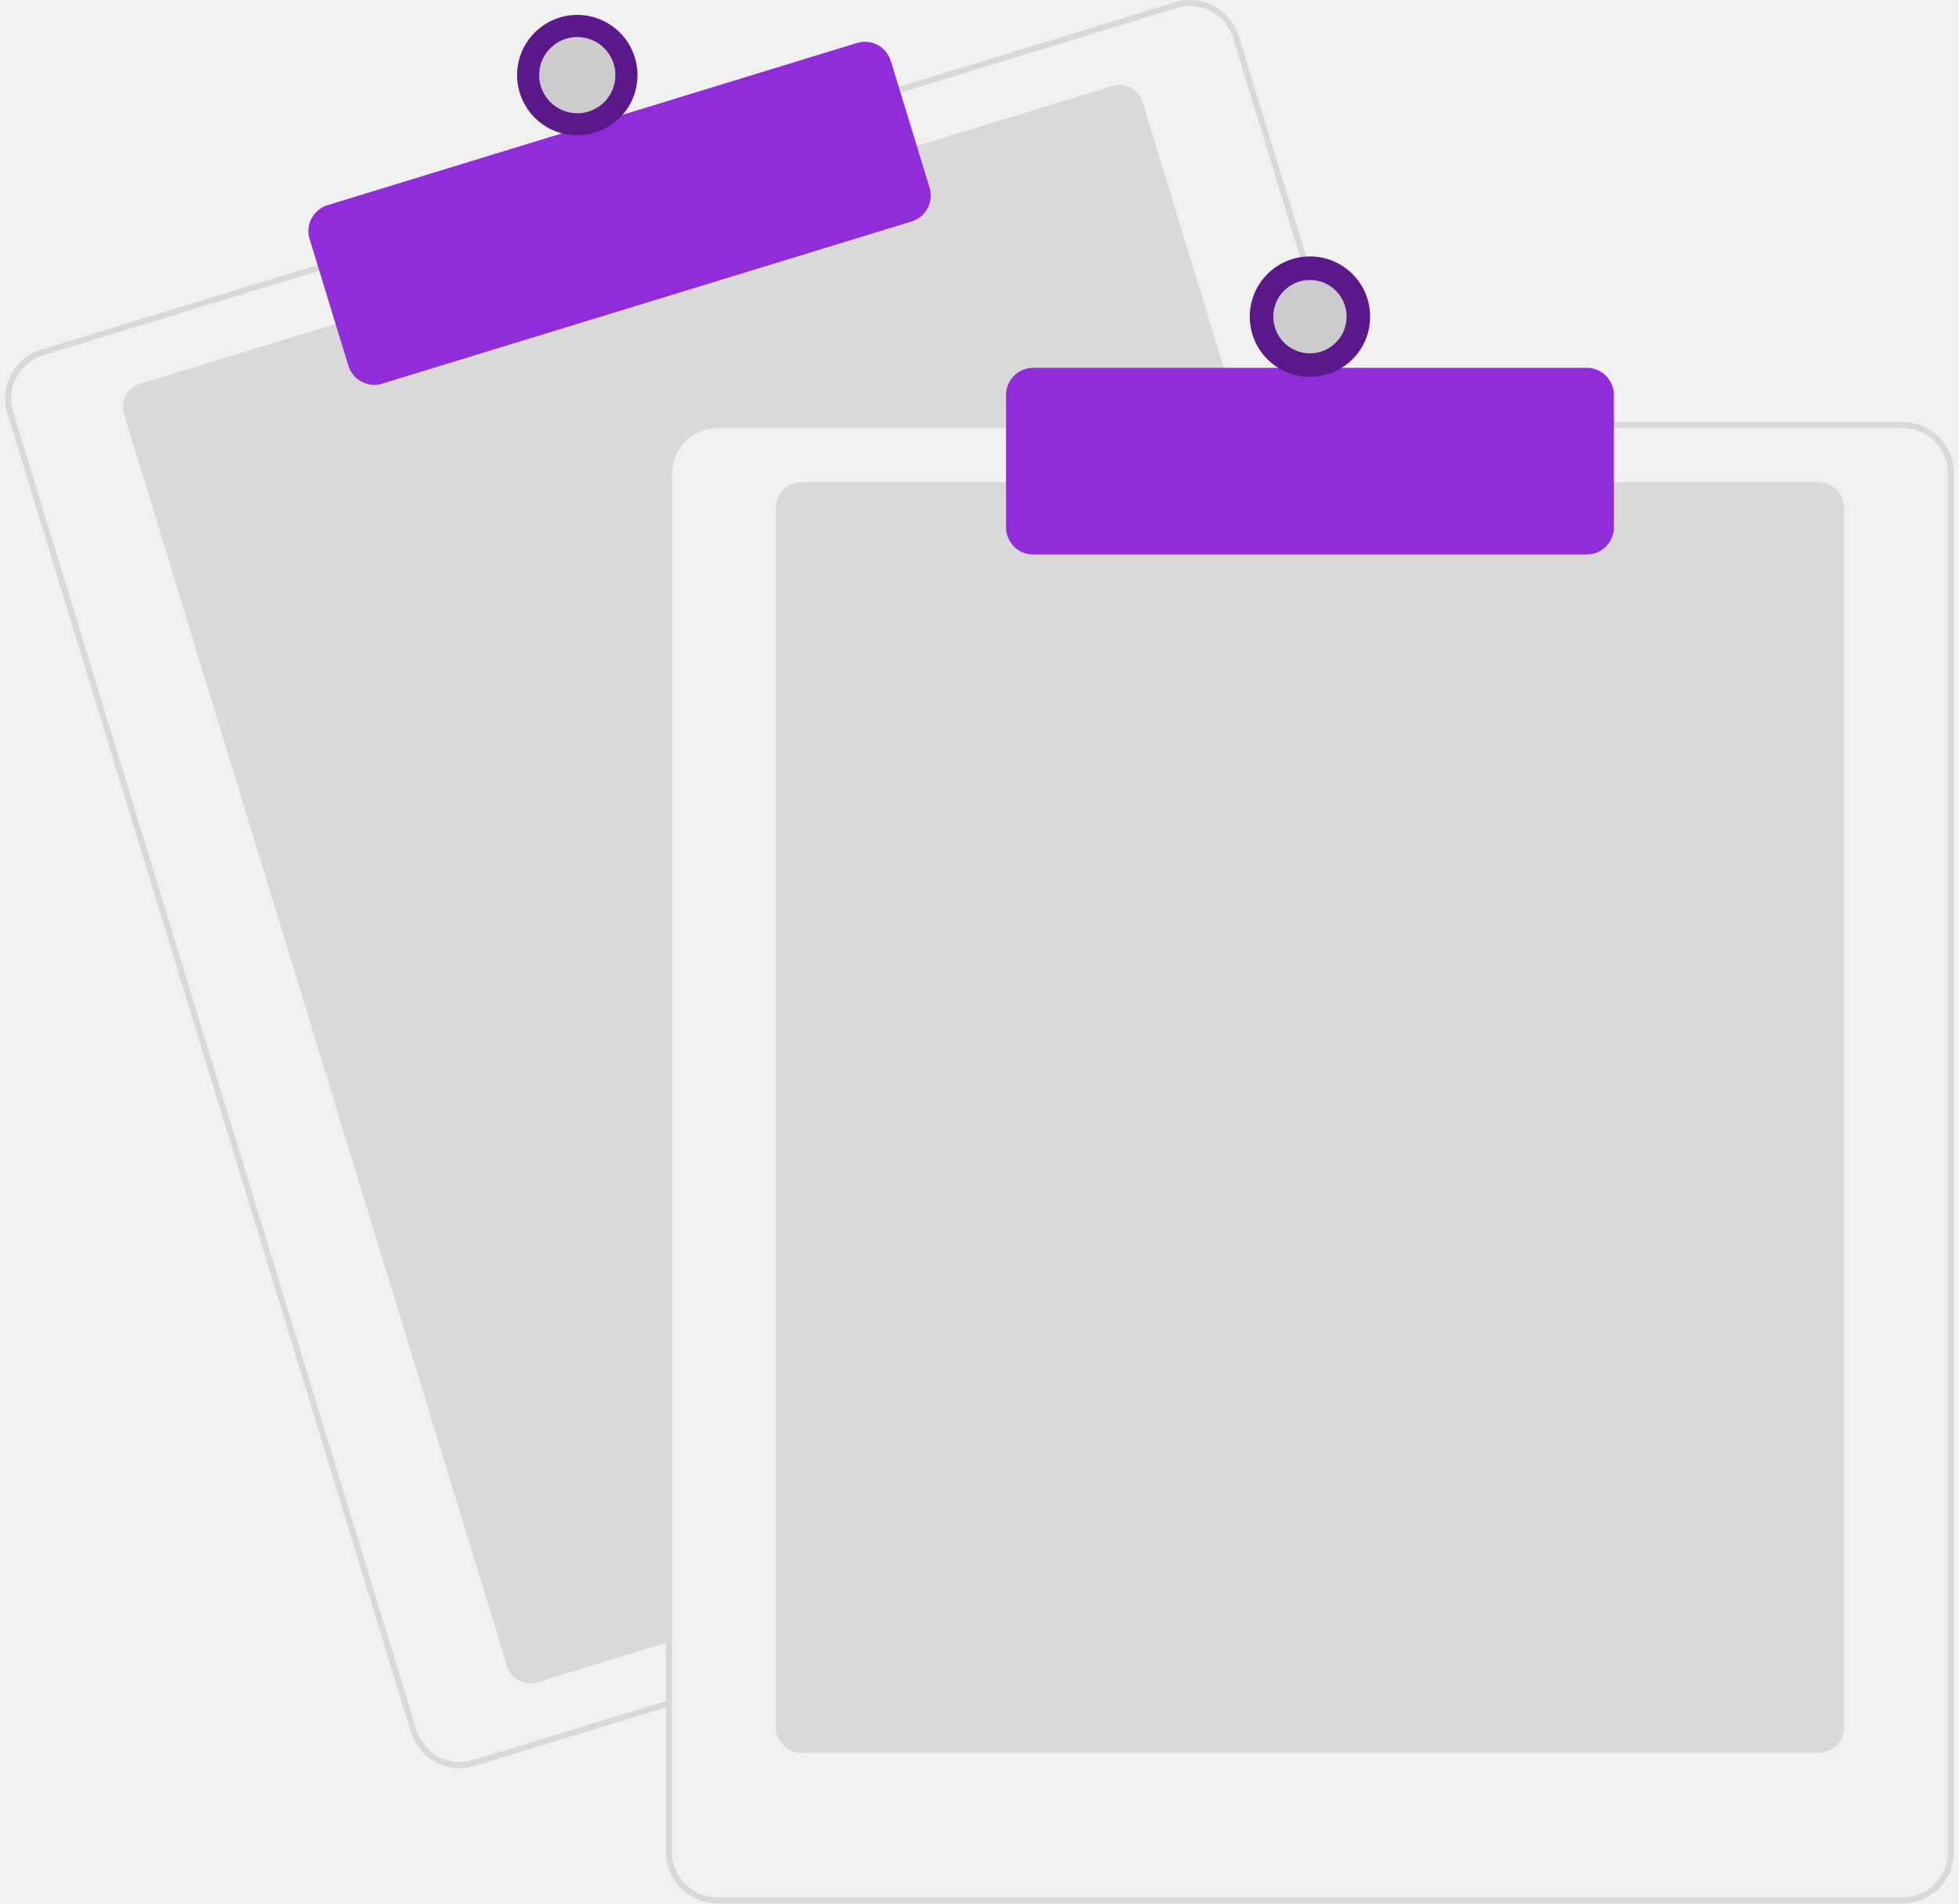
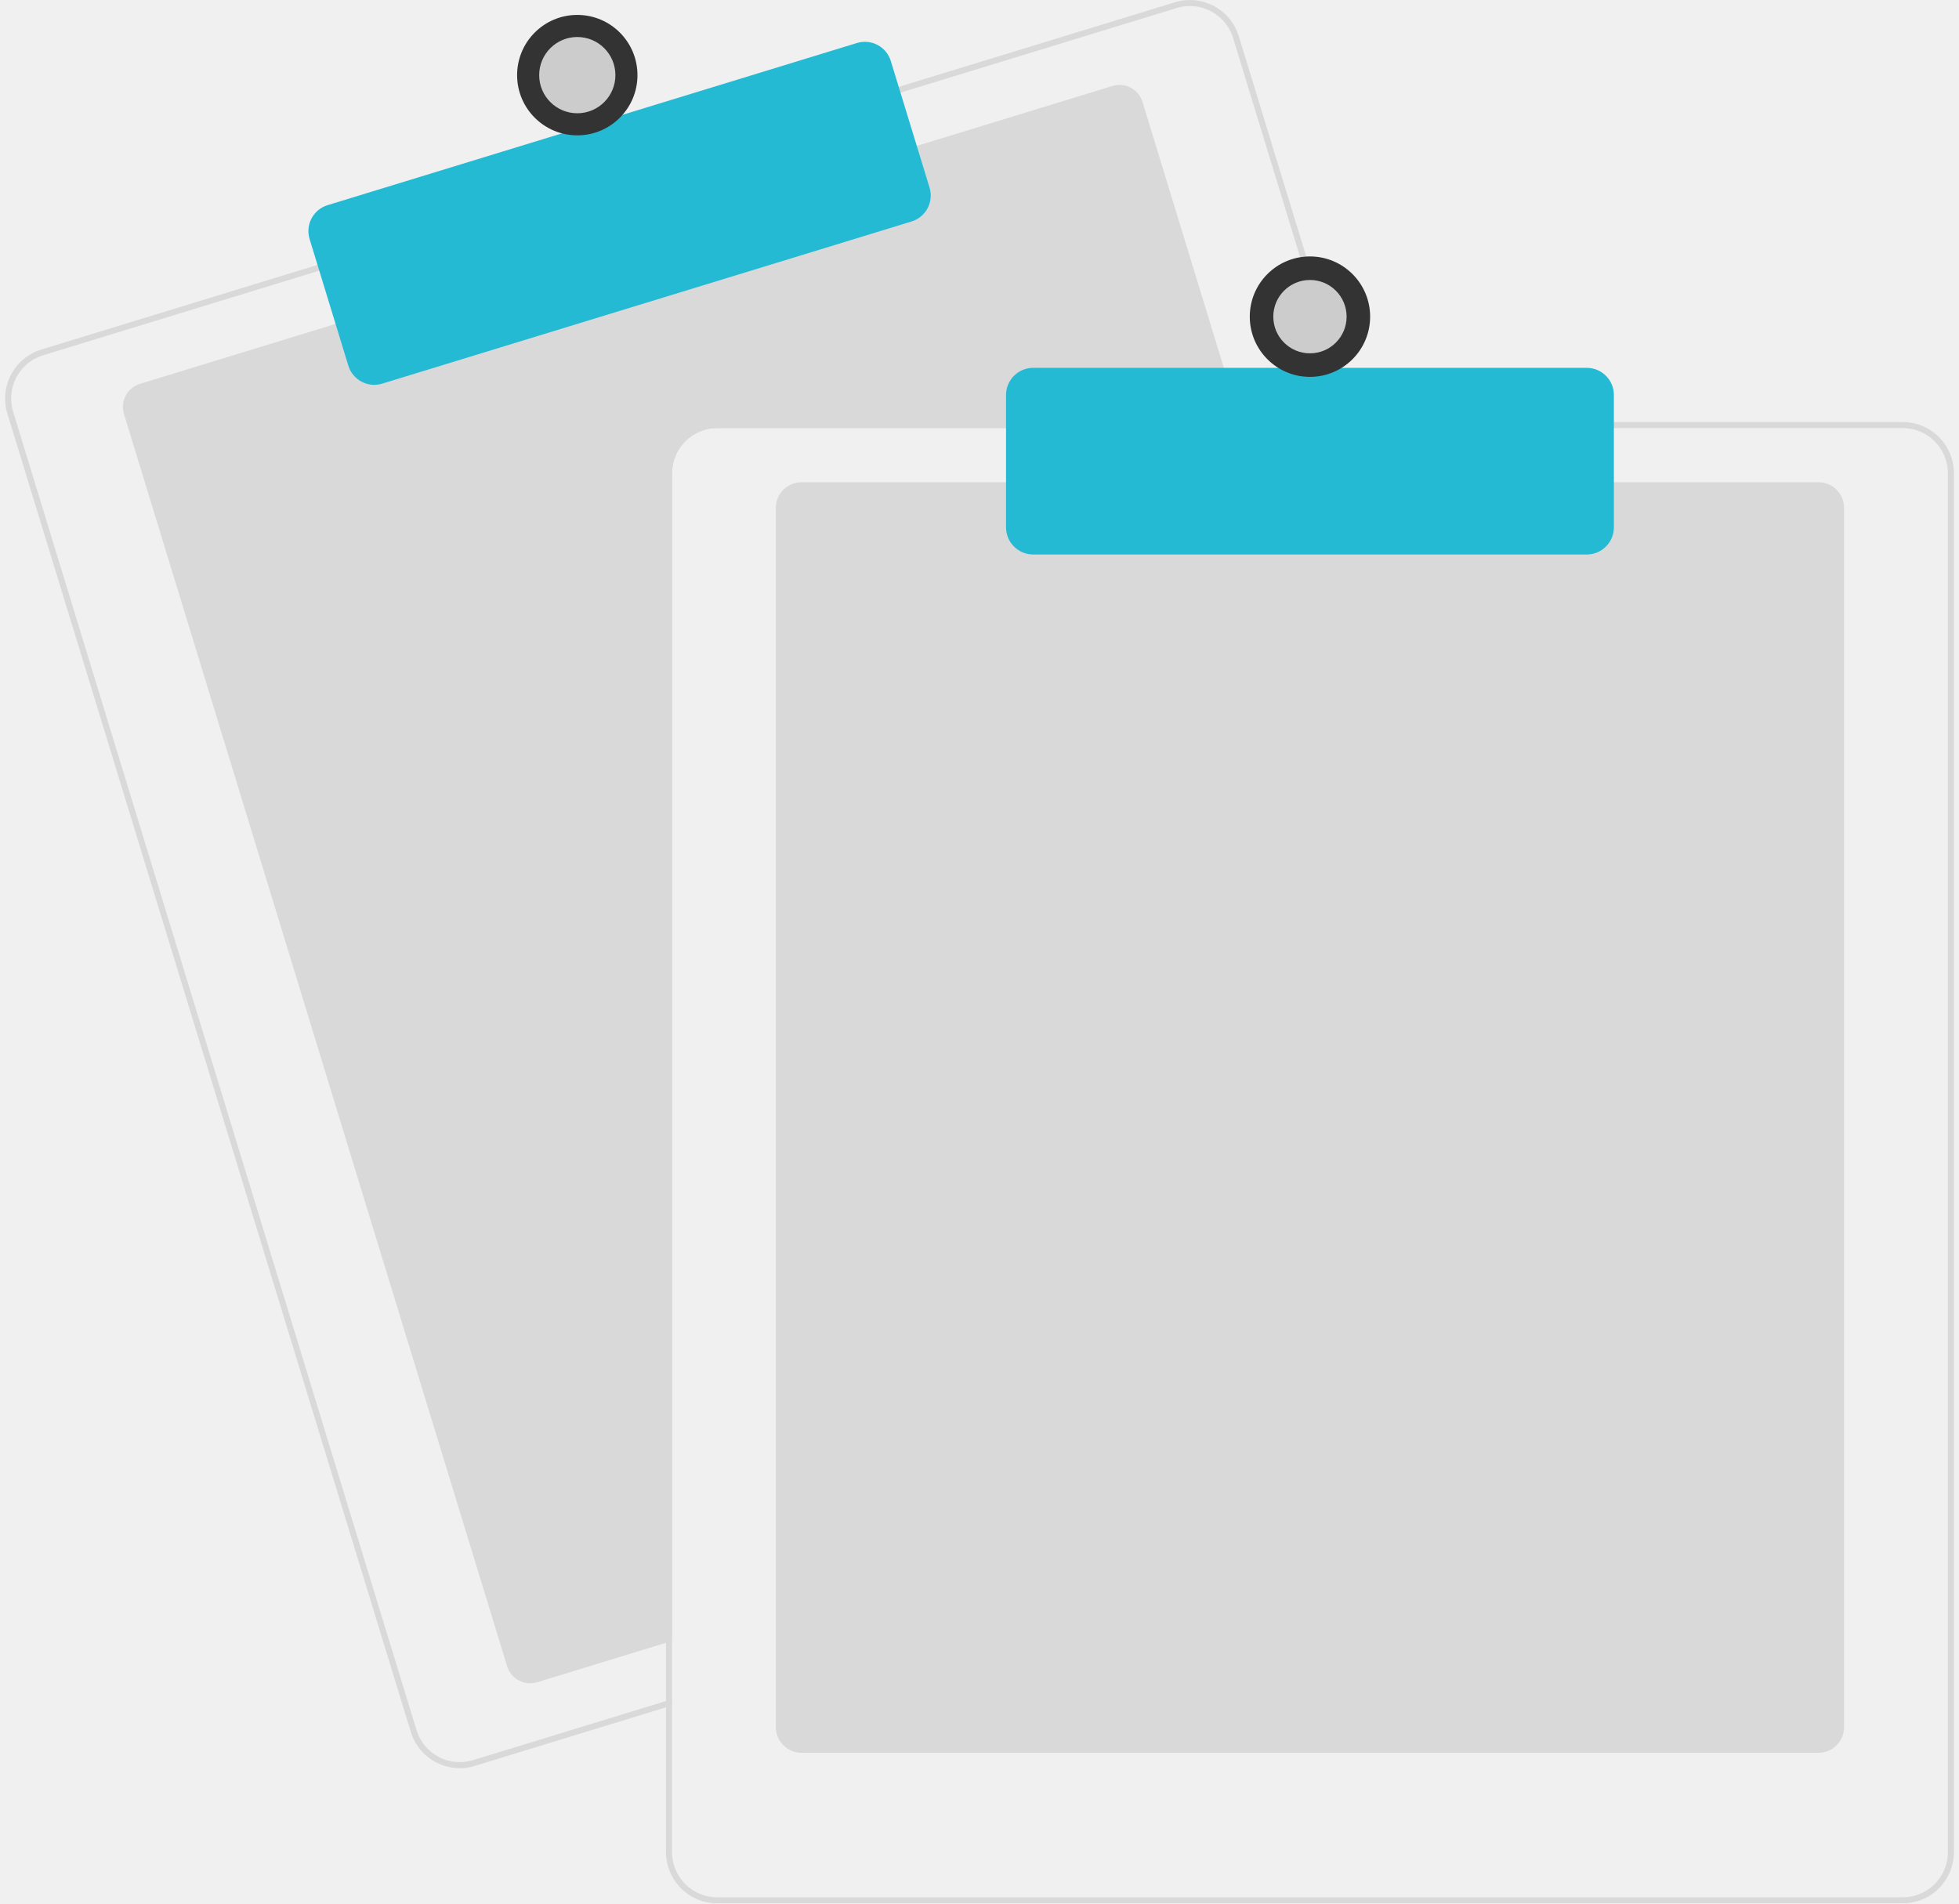
<svg xmlns="http://www.w3.org/2000/svg" width="247" height="240" viewBox="0 0 247 240" fill="none">
  <g clip-path="url(#clip0_442_20026)">
    <path d="M156.632 53.975H90.423C88.914 53.977 87.468 54.578 86.401 55.645C85.334 56.713 84.734 58.16 84.732 59.67V206.914L83.973 207.146L67.731 212.123C66.961 212.358 66.13 212.277 65.419 211.899C64.709 211.521 64.177 210.877 63.941 210.107L15.628 52.195C15.393 51.424 15.473 50.592 15.851 49.881C16.228 49.17 16.873 48.638 17.642 48.402L42.672 40.733L115.232 18.509L140.261 10.84C140.642 10.723 141.042 10.682 141.439 10.72C141.836 10.757 142.221 10.873 142.573 11.06C142.925 11.247 143.237 11.501 143.491 11.809C143.744 12.116 143.935 12.471 144.051 12.852L156.401 53.216L156.632 53.975Z" fill="#D9D9D9" />
    <path d="M171.08 53.216L156.196 4.569C155.949 3.758 155.544 3.005 155.005 2.351C154.466 1.697 153.804 1.155 153.056 0.758C152.308 0.36 151.489 0.114 150.646 0.033C149.802 -0.048 148.952 0.038 148.142 0.287L112.952 11.065L40.395 33.293L5.206 44.075C3.571 44.577 2.203 45.708 1.4 47.219C0.598 48.73 0.427 50.498 0.926 52.134L51.797 218.391C52.202 219.712 53.02 220.869 54.13 221.691C55.24 222.513 56.584 222.957 57.966 222.958C58.605 222.959 59.24 222.863 59.851 222.674L83.974 215.286L84.732 215.05V214.257L83.974 214.488L59.627 221.948C58.184 222.389 56.626 222.238 55.294 221.53C53.962 220.822 52.965 219.614 52.521 218.171L1.655 51.91C1.435 51.196 1.359 50.444 1.43 49.7C1.501 48.955 1.718 48.232 2.068 47.572C2.419 46.911 2.896 46.326 3.473 45.85C4.05 45.375 4.715 45.018 5.43 44.8L40.619 34.018L113.176 11.794L148.366 1.012C148.908 0.846 149.472 0.762 150.039 0.761C151.256 0.764 152.439 1.156 153.417 1.881C154.395 2.606 155.115 3.625 155.472 4.789L170.287 53.216L170.523 53.976H171.312L171.08 53.216Z" fill="#D9D9D9" />
-     <path d="M47.188 48.526C46.457 48.526 45.745 48.291 45.157 47.856C44.569 47.421 44.136 46.809 43.921 46.109L39.034 30.137C38.903 29.708 38.857 29.257 38.9 28.811C38.943 28.364 39.073 27.93 39.284 27.534C39.494 27.137 39.78 26.787 40.126 26.501C40.472 26.215 40.871 26.001 41.3 25.87L108.051 5.421C108.917 5.156 109.853 5.246 110.652 5.671C111.452 6.096 112.05 6.821 112.316 7.687L117.203 23.66C117.467 24.526 117.377 25.462 116.952 26.262C116.527 27.062 115.803 27.661 114.938 27.927L48.186 48.376C47.863 48.475 47.526 48.526 47.188 48.526Z" fill="#912CDB" />
-     <path d="M72.787 17.067C76.978 17.067 80.375 13.667 80.375 9.474C80.375 5.28 76.978 1.881 72.787 1.881C68.597 1.881 65.199 5.28 65.199 9.474C65.199 13.667 68.597 17.067 72.787 17.067Z" fill="#5B188B" />
+     <path d="M47.188 48.526C46.457 48.526 45.745 48.291 45.157 47.856C44.569 47.421 44.136 46.809 43.921 46.109L39.034 30.137C38.903 29.708 38.857 29.257 38.9 28.811C38.943 28.364 39.073 27.93 39.284 27.534C39.494 27.137 39.78 26.787 40.126 26.501C40.472 26.215 40.871 26.001 41.3 25.87L108.051 5.421C108.917 5.156 109.853 5.246 110.652 5.671C111.452 6.096 112.05 6.821 112.316 7.687L117.203 23.66C117.467 24.526 117.377 25.462 116.952 26.262C116.527 27.062 115.803 27.661 114.938 27.927L48.186 48.376C47.863 48.475 47.526 48.526 47.188 48.526Z" fill="#24BAD4" />
+     <path d="M72.787 17.067C76.978 17.067 80.375 13.667 80.375 9.474C80.375 5.28 76.978 1.881 72.787 1.881C68.597 1.881 65.199 5.28 65.199 9.474C65.199 13.667 68.597 17.067 72.787 17.067Z" fill="#333333" />
    <path d="M72.787 14.282C75.441 14.282 77.592 12.129 77.592 9.474C77.592 6.818 75.441 4.666 72.787 4.666C70.134 4.666 67.982 6.818 67.982 9.474C67.982 12.129 70.134 14.282 72.787 14.282Z" fill="#CCCCCC" />
    <path d="M229.284 221.018H101.046C100.191 221.017 99.372 220.677 98.767 220.072C98.162 219.467 97.823 218.646 97.822 217.791V64.036C97.822 63.18 98.162 62.36 98.767 61.755C99.372 61.15 100.191 60.81 101.046 60.809H229.284C230.139 60.81 230.959 61.15 231.563 61.755C232.168 62.36 232.508 63.18 232.509 64.036V217.791C232.508 218.646 232.168 219.467 231.563 220.072C230.959 220.677 230.139 221.017 229.284 221.018Z" fill="#D9D9D9" />
    <path d="M170.287 53.216H90.423C88.713 53.218 87.074 53.899 85.865 55.109C84.656 56.319 83.976 57.959 83.973 59.67V214.488L84.732 214.256V59.67C84.734 58.16 85.334 56.713 86.401 55.645C87.468 54.578 88.914 53.977 90.423 53.975H170.522L170.287 53.216ZM239.907 53.216H90.423C88.713 53.218 87.074 53.899 85.865 55.109C84.656 56.319 83.976 57.959 83.973 59.67V233.546C83.976 235.257 84.656 236.897 85.865 238.107C87.074 239.317 88.713 239.998 90.423 240H239.907C241.617 239.998 243.256 239.317 244.465 238.107C245.674 236.897 246.355 235.257 246.357 233.546V59.67C246.355 57.959 245.674 56.319 244.465 55.109C243.256 53.899 241.617 53.218 239.907 53.216ZM245.598 233.546C245.597 235.056 244.996 236.503 243.929 237.571C242.863 238.638 241.416 239.239 239.907 239.241H90.423C88.914 239.239 87.468 238.638 86.401 237.571C85.334 236.503 84.734 235.056 84.732 233.546V59.67C84.734 58.16 85.334 56.713 86.401 55.645C87.468 54.578 88.914 53.977 90.423 53.975H239.907C241.416 53.977 242.863 54.578 243.929 55.645C244.996 56.713 245.597 58.16 245.598 59.67V233.546Z" fill="#D9D9D9" />
-     <path d="M200.07 69.92H130.26C129.355 69.919 128.487 69.559 127.847 68.918C127.207 68.278 126.847 67.409 126.846 66.503V49.799C126.847 48.893 127.207 48.025 127.847 47.384C128.487 46.744 129.355 46.383 130.26 46.382H200.07C200.976 46.383 201.843 46.744 202.484 47.384C203.124 48.025 203.484 48.893 203.485 49.799V66.503C203.484 67.409 203.124 68.278 202.484 68.918C201.843 69.559 200.976 69.919 200.07 69.92Z" fill="#912CDB" />
-     <path d="M165.165 47.521C169.356 47.521 172.753 44.122 172.753 39.928C172.753 35.735 169.356 32.336 165.165 32.336C160.974 32.336 157.577 35.735 157.577 39.928C157.577 44.122 160.974 47.521 165.165 47.521Z" fill="#5B188B" />
+     <path d="M200.07 69.92H130.26C129.355 69.919 128.487 69.559 127.847 68.918C127.207 68.278 126.847 67.409 126.846 66.503V49.799C126.847 48.893 127.207 48.025 127.847 47.384C128.487 46.744 129.355 46.383 130.26 46.382H200.07C200.976 46.383 201.843 46.744 202.484 47.384C203.124 48.025 203.484 48.893 203.485 49.799V66.503C203.484 67.409 203.124 68.278 202.484 68.918C201.843 69.559 200.976 69.919 200.07 69.92Z" fill="#24BAD4" />
+     <path d="M165.165 47.521C169.356 47.521 172.753 44.122 172.753 39.928C172.753 35.735 169.356 32.336 165.165 32.336C160.974 32.336 157.577 35.735 157.577 39.928C157.577 44.122 160.974 47.521 165.165 47.521Z" fill="#333333" />
    <path d="M165.165 44.553C167.718 44.553 169.787 42.483 169.787 39.928C169.787 37.374 167.718 35.304 165.165 35.304C162.613 35.304 160.543 37.374 160.543 39.928C160.543 42.483 162.613 44.553 165.165 44.553Z" fill="#CCCCCC" />
  </g>
  <defs>
    <clipPath id="clip0_442_20026">
      <rect width="245.714" height="240" fill="white" transform="translate(0.64286)" />
    </clipPath>
  </defs>
</svg>
